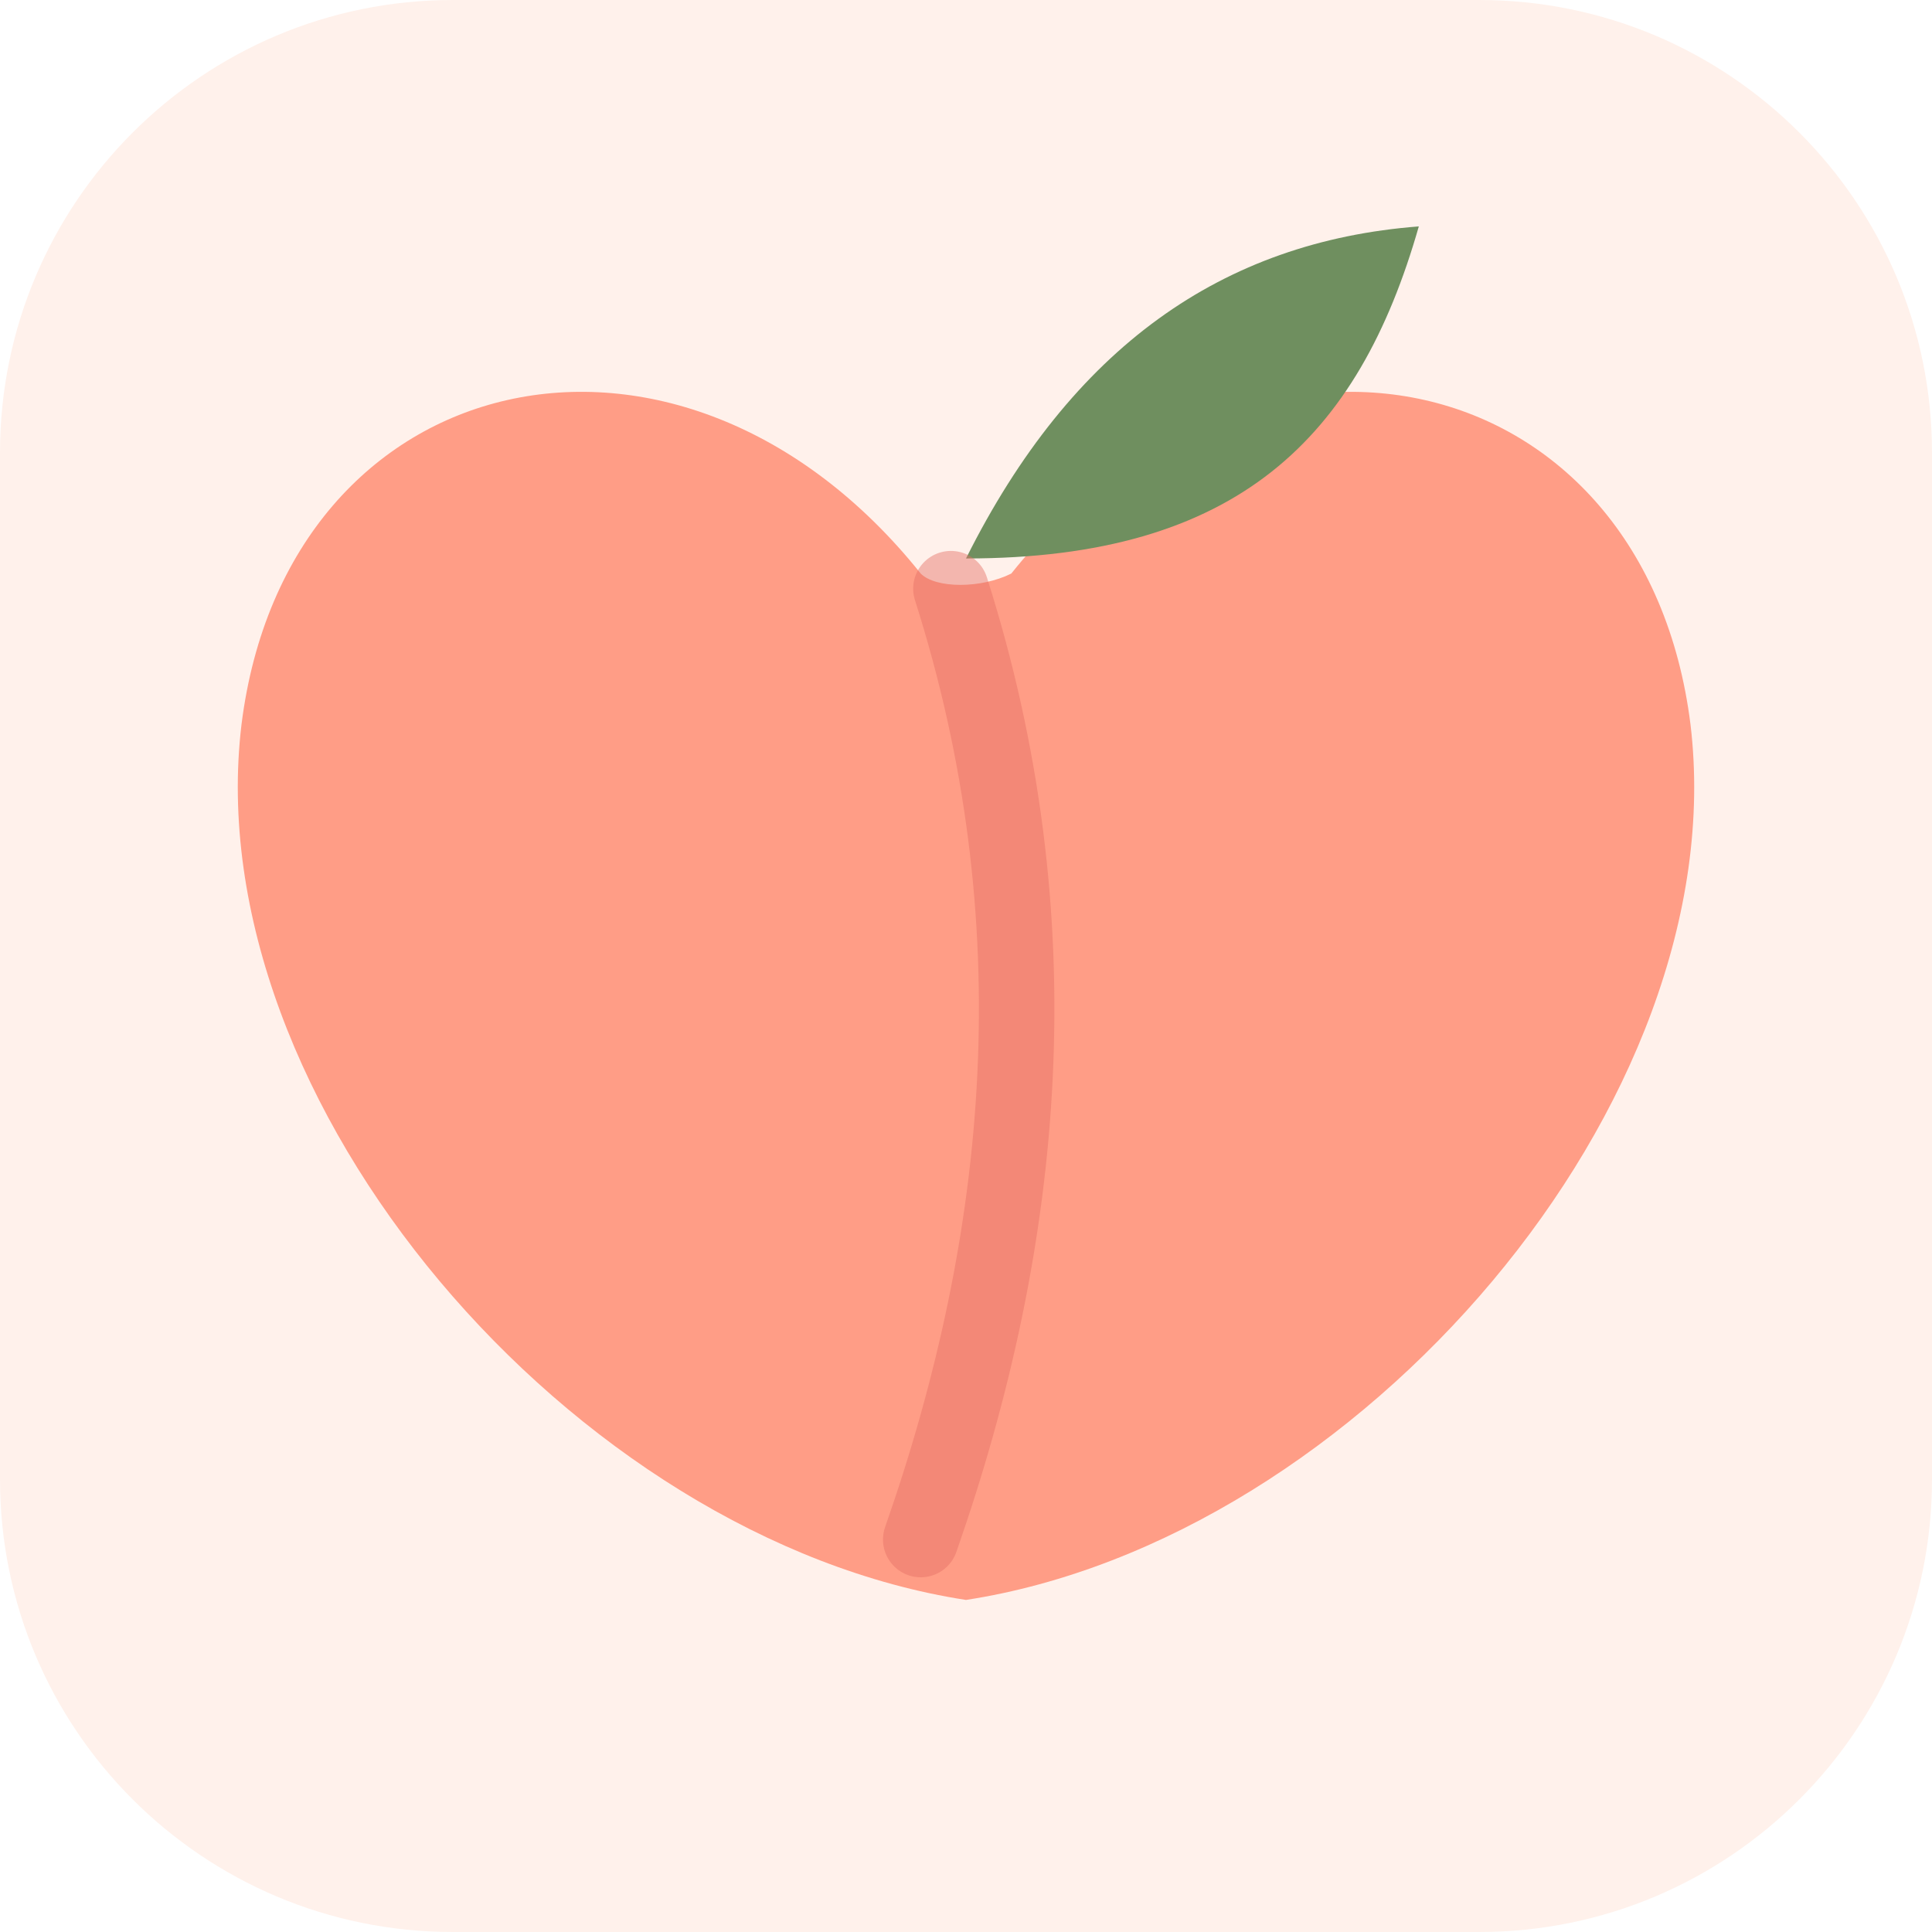
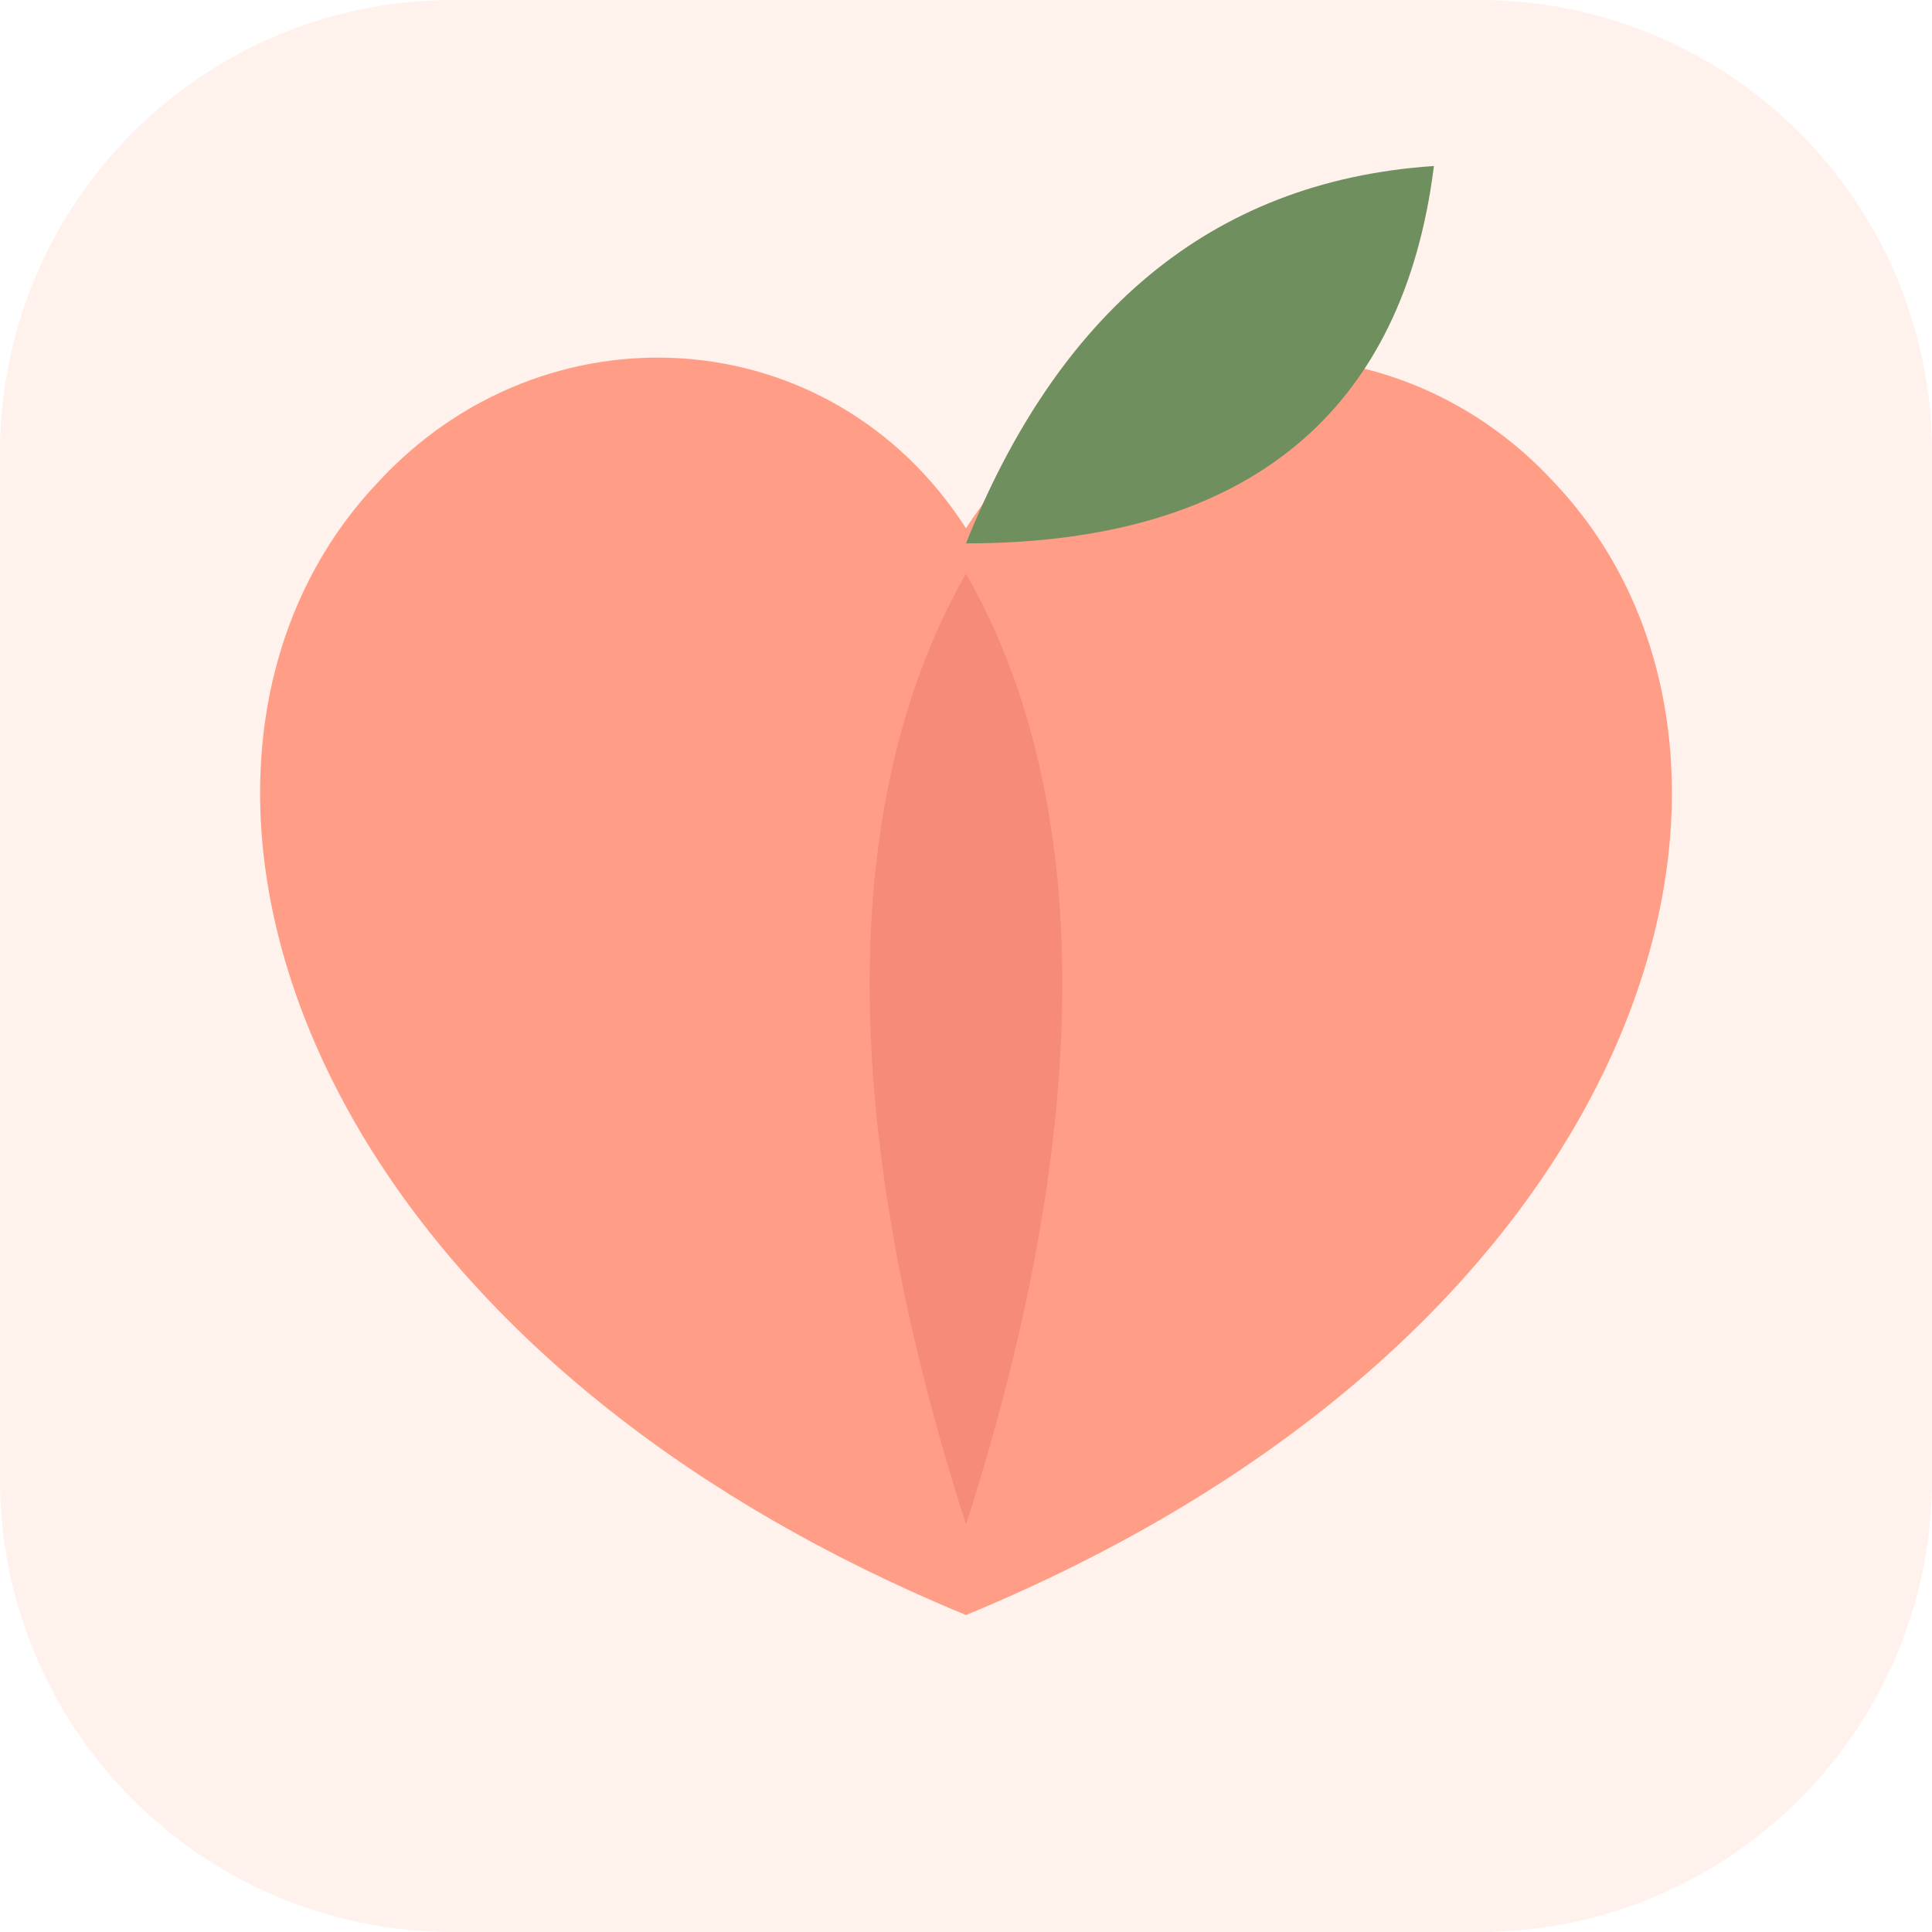
<svg xmlns="http://www.w3.org/2000/svg" viewBox="0 0 128 128" role="img" aria-label="Peach logo">
  <rect width="128" height="128" rx="30" fill="#fff1eb" />
-   <path d="M67 38c16-20 42-14 45 10 3 25-22 54-48 58-26-4-51-33-48-58 3-24 29-30 45-10 1 1 4 1 6 0Z" fill="#ff9d86" />
-   <path d="M64 37c7-14 17-21 30-22-4 14-12 22-30 22Z" fill="#6f8f5f" />
-   <path d="M63 39c7 22 5 43-2 63" fill="none" stroke="#e46f63" stroke-width="5" stroke-linecap="round" opacity=".45" />
+   <path d="M64 35c-9-14-28-15-39-3-17 18-7 56 39 75 46-19 56-57 39-75-11-12-30-11-39 3Z" fill="#ff9d86" />
+   <path d="M64 36c6-15 16-24 31-25-2 16-12 25-31 25Z" fill="#6f8f5f" />
+   <path d="M64 38c-8 14-9 35 0 63 9-28 8-49 0-63Z" fill="#e66f62" opacity=".38" />
</svg>
